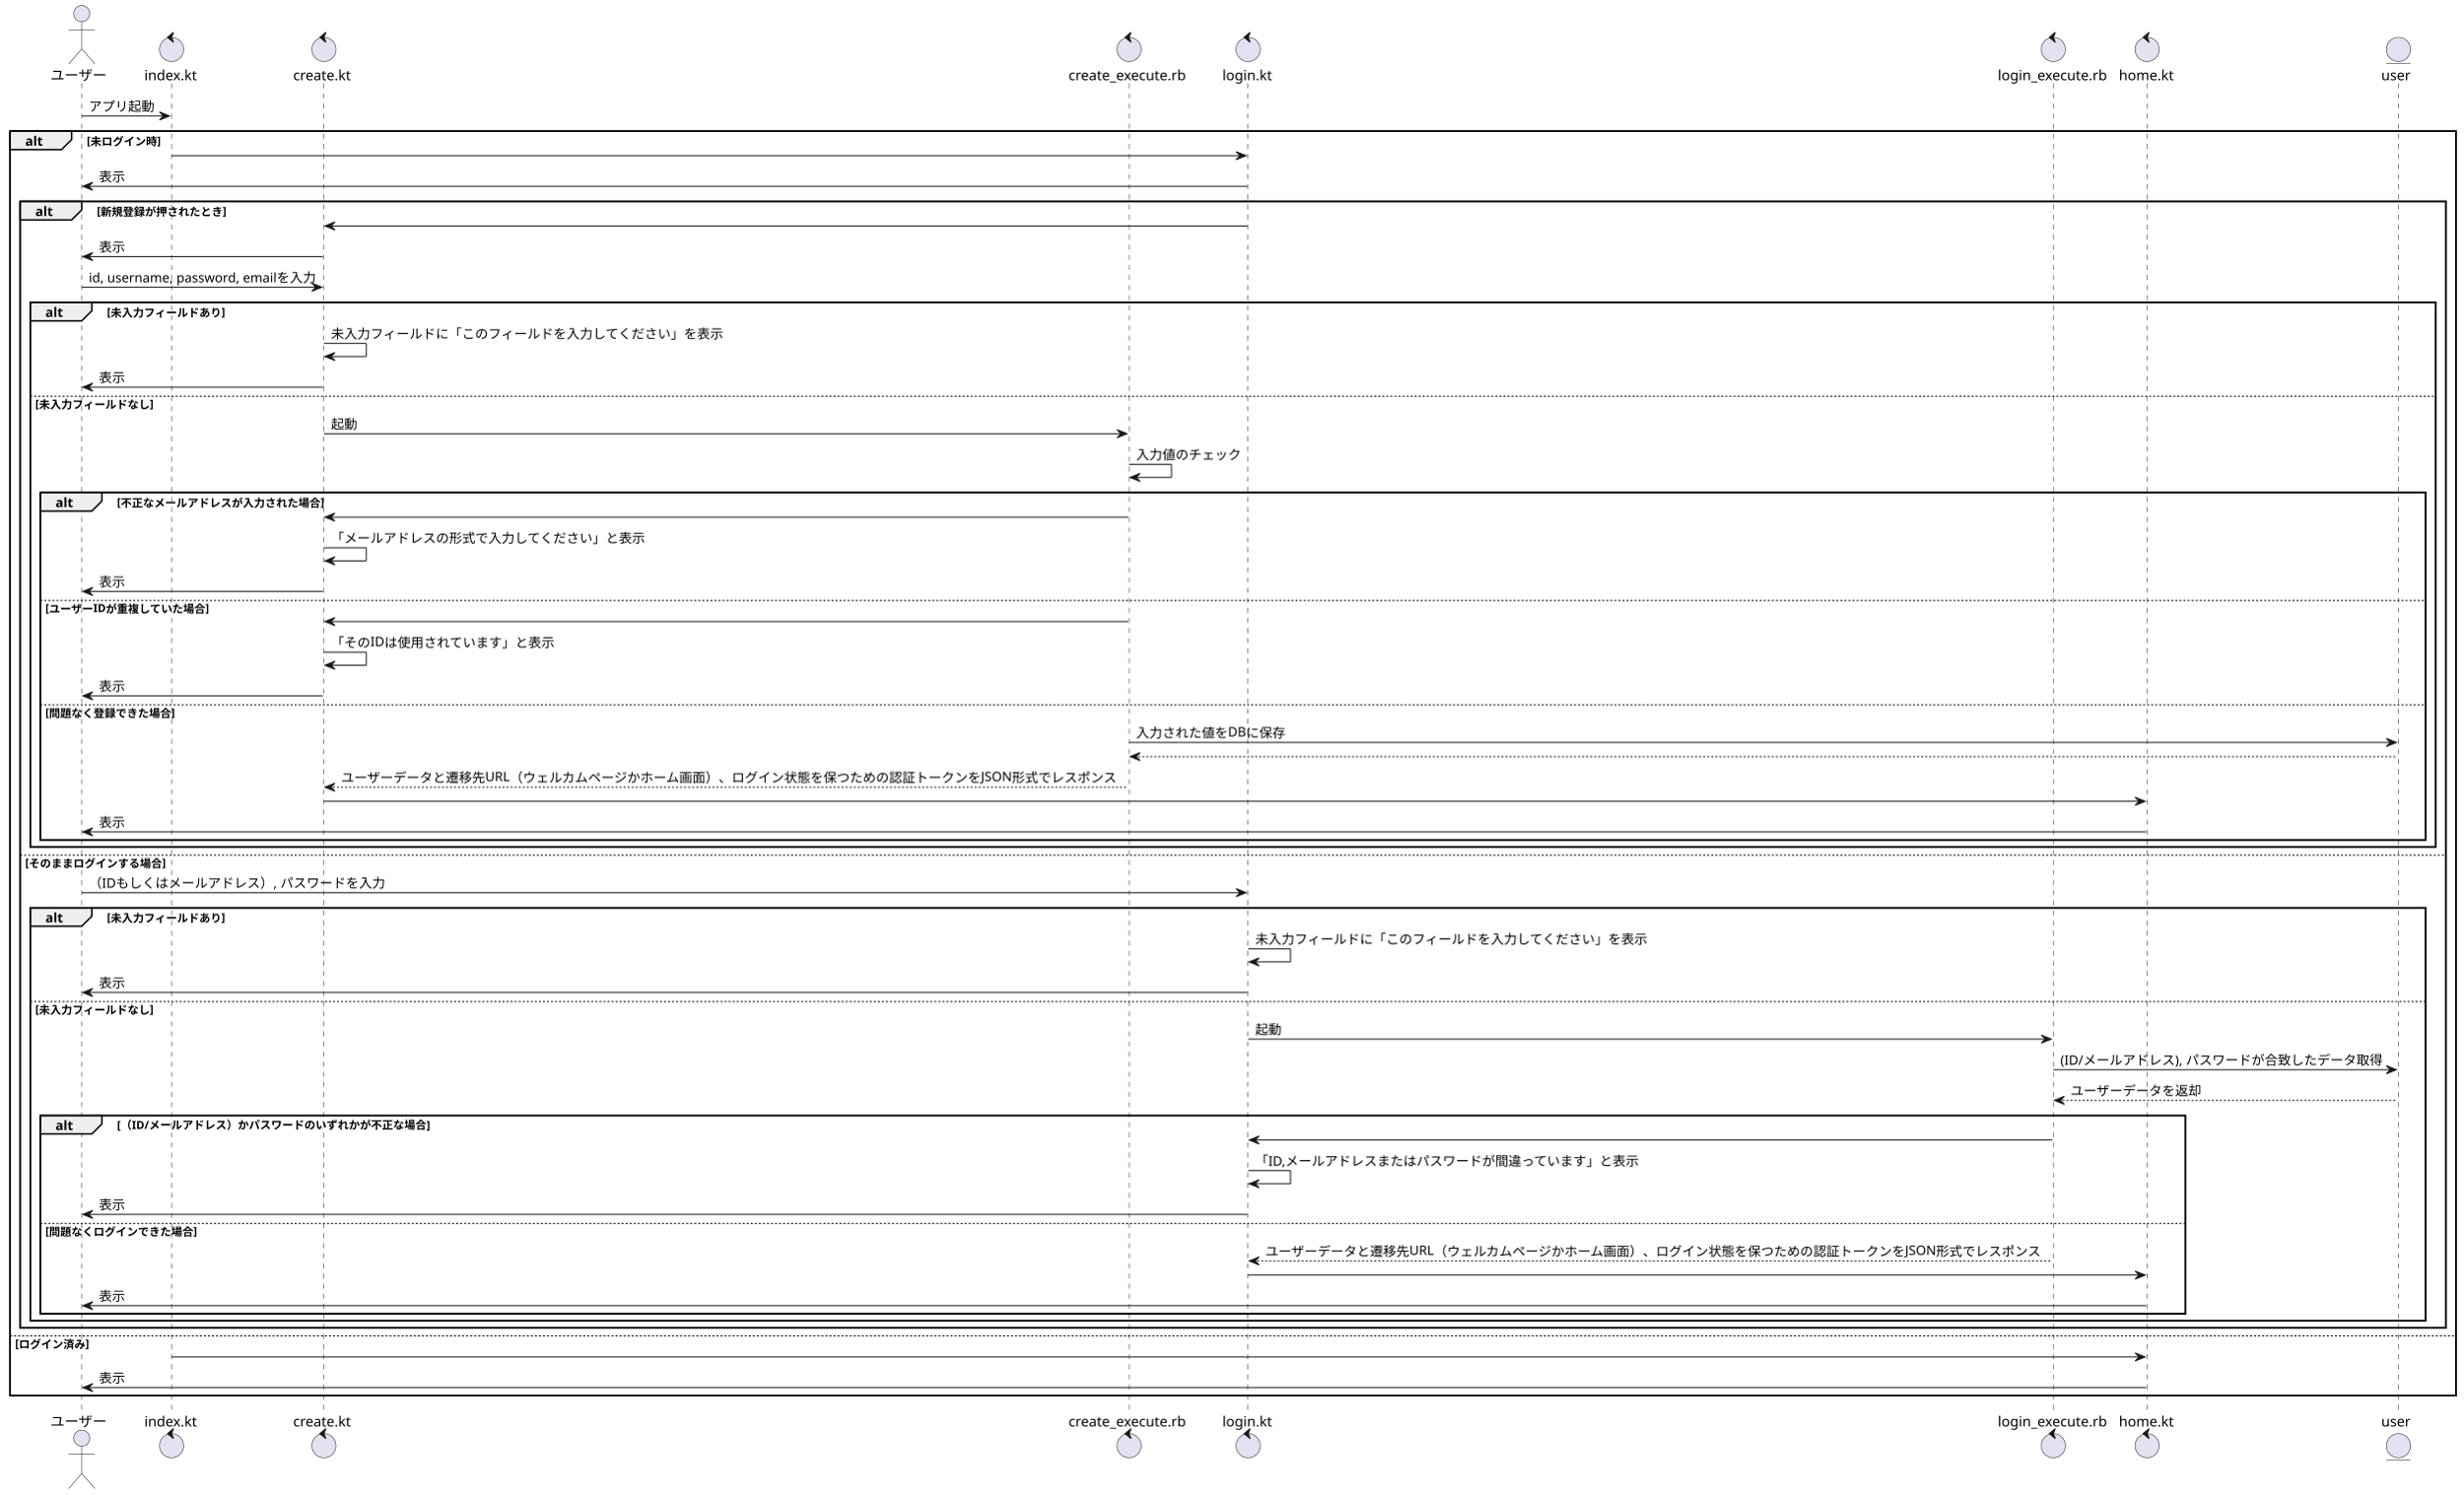
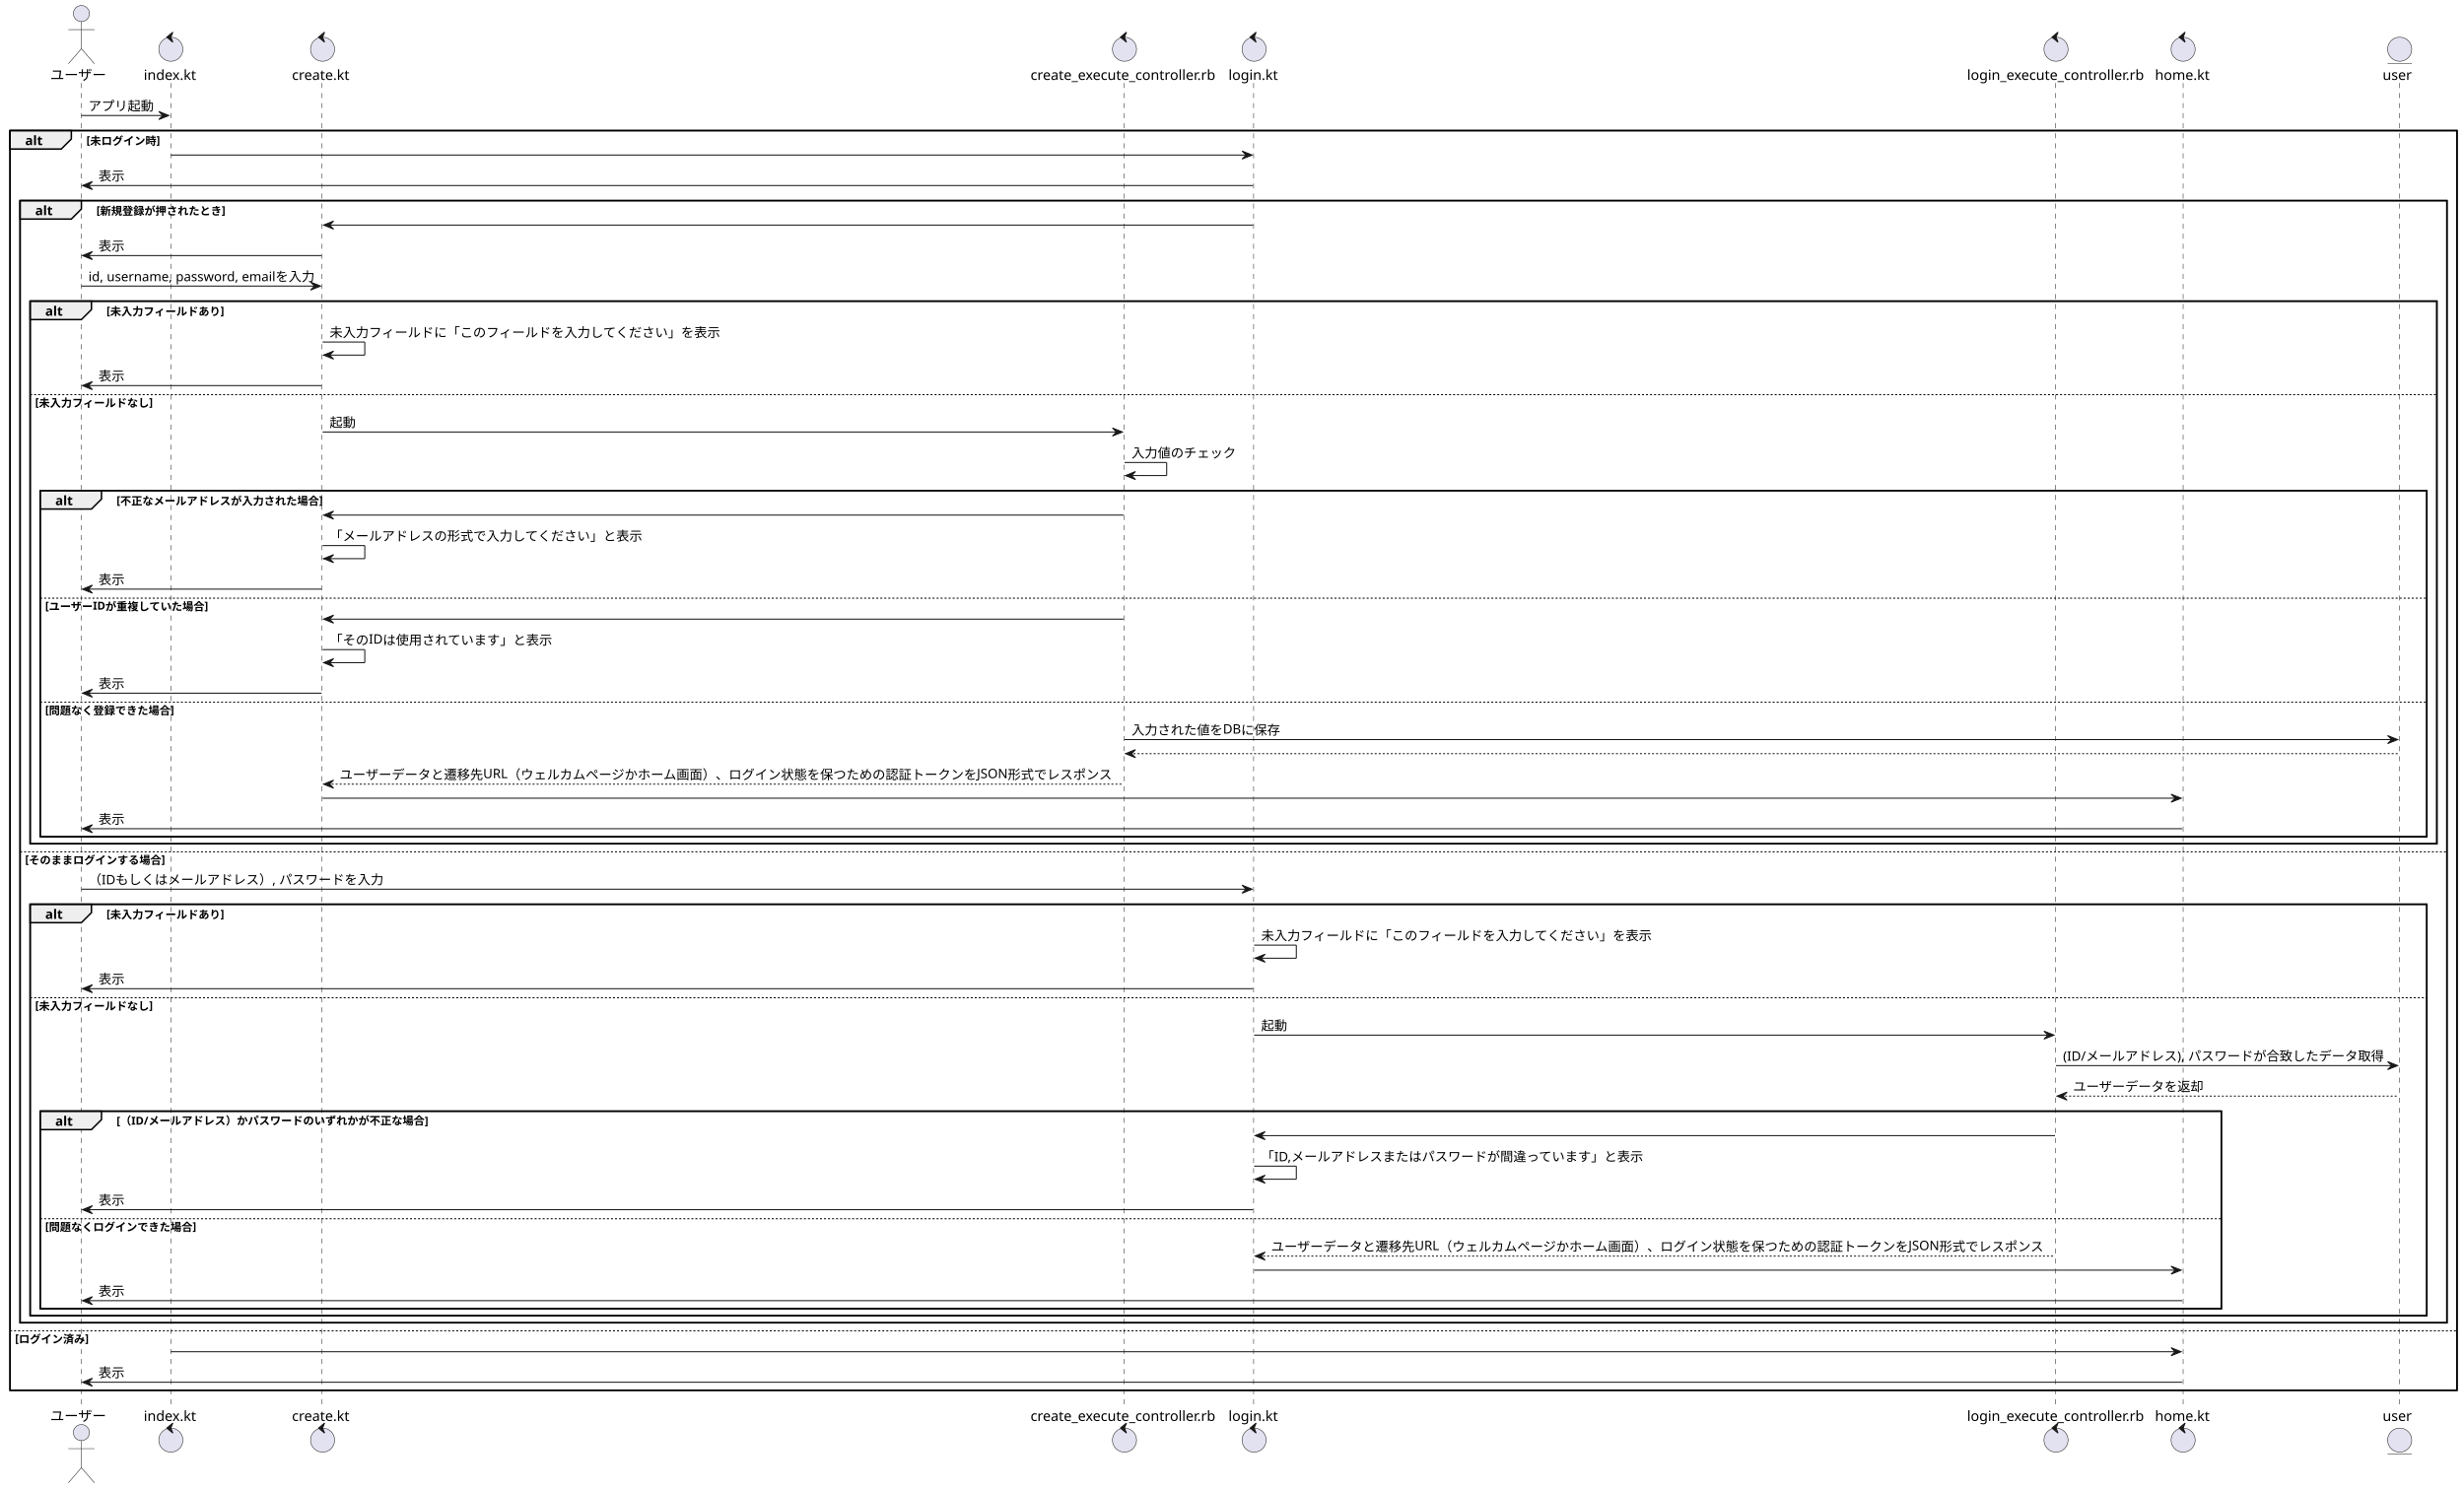
- <svg xmlns="http://www.w3.org/2000/svg" contentStyleType="text/css" height="1482px" preserveAspectRatio="none" style="width:2441px;height:1482px;background:#FFFFFF;" version="1.1" viewBox="0 0 2441 1482" width="2441px" zoomAndPan="magnify">
+ <svg xmlns="http://www.w3.org/2000/svg" contentStyleType="text/css" height="1482px" preserveAspectRatio="none" style="width:2452px;height:1482px;background:#FFFFFF;" version="1.1" viewBox="0 0 2452 1482" width="2452px" zoomAndPan="magnify">
  <defs />
  <g>
-     <rect fill="none" height="1253.75" style="stroke:#000000;stroke-width:1.5;" width="2424" x="10" y="129.961" />
-     <rect fill="none" height="1116.859" style="stroke:#000000;stroke-width:1.5;" width="2404" x="20" y="199.664" />
-     <rect fill="none" height="540.078" style="stroke:#000000;stroke-width:1.5;" width="2384" x="30" y="299.719" />
-     <rect fill="none" height="344.484" style="stroke:#000000;stroke-width:1.5;" width="2364" x="40" y="488.312" />
-     <rect fill="none" height="409.539" style="stroke:#000000;stroke-width:1.5;" width="2374" x="30" y="899.984" />
-     <rect fill="none" height="196.594" style="stroke:#000000;stroke-width:1.5;" width="2126" x="40" y="1105.93" />
+     <rect fill="none" height="1253.75" style="stroke:#000000;stroke-width:1.5;" width="2435" x="10" y="129.961" />
+     <rect fill="none" height="1116.859" style="stroke:#000000;stroke-width:1.5;" width="2415" x="20" y="199.664" />
+     <rect fill="none" height="540.078" style="stroke:#000000;stroke-width:1.5;" width="2395" x="30" y="299.719" />
+     <rect fill="none" height="344.484" style="stroke:#000000;stroke-width:1.5;" width="2375" x="40" y="488.312" />
+     <rect fill="none" height="409.539" style="stroke:#000000;stroke-width:1.5;" width="2385" x="30" y="899.984" />
+     <rect fill="none" height="196.594" style="stroke:#000000;stroke-width:1.5;" width="2170.5" x="40" y="1105.93" />
    <line style="stroke:#181818;stroke-width:0.5;stroke-dasharray:5.0,5.0;" x1="81" x2="81" y1="82.609" y2="1400.711" />
    <line style="stroke:#181818;stroke-width:0.5;stroke-dasharray:5.0,5.0;" x1="170" x2="170" y1="82.609" y2="1400.711" />
    <line style="stroke:#181818;stroke-width:0.5;stroke-dasharray:5.0,5.0;" x1="320.5" x2="320.5" y1="82.609" y2="1400.711" />
-     <line style="stroke:#181818;stroke-width:0.5;stroke-dasharray:5.0,5.0;" x1="1119" x2="1119" y1="82.609" y2="1400.711" />
-     <line style="stroke:#181818;stroke-width:0.5;stroke-dasharray:5.0,5.0;" x1="1236.5" x2="1236.5" y1="82.609" y2="1400.711" />
-     <line style="stroke:#181818;stroke-width:0.5;stroke-dasharray:5.0,5.0;" x1="2035" x2="2035" y1="82.609" y2="1400.711" />
-     <line style="stroke:#181818;stroke-width:0.5;stroke-dasharray:5.0,5.0;" x1="2128" x2="2128" y1="82.609" y2="1400.711" />
-     <line style="stroke:#181818;stroke-width:0.5;stroke-dasharray:5.0,5.0;" x1="2377" x2="2377" y1="82.609" y2="1400.711" />
+     <line style="stroke:#181818;stroke-width:0.5;stroke-dasharray:5.0,5.0;" x1="1118.5" x2="1118.5" y1="82.609" y2="1400.711" />
+     <line style="stroke:#181818;stroke-width:0.5;stroke-dasharray:5.0,5.0;" x1="1247.5" x2="1247.5" y1="82.609" y2="1400.711" />
+     <line style="stroke:#181818;stroke-width:0.5;stroke-dasharray:5.0,5.0;" x1="2045.5" x2="2045.5" y1="82.609" y2="1400.711" />
+     <line style="stroke:#181818;stroke-width:0.5;stroke-dasharray:5.0,5.0;" x1="2172.5" x2="2172.5" y1="82.609" y2="1400.711" />
+     <line style="stroke:#181818;stroke-width:0.5;stroke-dasharray:5.0,5.0;" x1="2388" x2="2388" y1="82.609" y2="1400.711" />
    <text fill="#000000" font-family="sans-serif" font-size="14" lengthAdjust="spacing" textLength="56" x="50" y="79.533">ユーザー</text>
    <ellipse cx="81" cy="13.5" fill="#E2E2F0" rx="8" ry="8" style="stroke:#181818;stroke-width:0.5;" />
    <path d="M81,21.5 L81,48.5 M68,29.5 L94,29.5 M81,48.5 L68,63.5 M81,48.5 L94,63.5 " fill="none" style="stroke:#181818;stroke-width:0.5;" />
    <text fill="#000000" font-family="sans-serif" font-size="14" lengthAdjust="spacing" textLength="56" x="50" y="1414.244">ユーザー</text>
    <ellipse cx="81" cy="1425.82" fill="#E2E2F0" rx="8" ry="8" style="stroke:#181818;stroke-width:0.5;" />
    <path d="M81,1433.82 L81,1460.82 M68,1441.82 L94,1441.82 M81,1460.82 L68,1475.82 M81,1460.82 L94,1475.82 " fill="none" style="stroke:#181818;stroke-width:0.5;" />
    <text fill="#000000" font-family="sans-serif" font-size="14" lengthAdjust="spacing" textLength="48" x="143" y="79.533">index.kt</text>
    <ellipse cx="170" cy="49" fill="#E2E2F0" rx="12" ry="12" style="stroke:#181818;stroke-width:0.5;" />
    <polygon fill="#181818" points="166,37,172,32,170,37,172,42,166,37" style="stroke:#181818;stroke-width:1.0;" />
    <text fill="#000000" font-family="sans-serif" font-size="14" lengthAdjust="spacing" textLength="48" x="143" y="1414.244">index.kt</text>
    <ellipse cx="170" cy="1433.32" fill="#E2E2F0" rx="12" ry="12" style="stroke:#181818;stroke-width:0.5;" />
    <polygon fill="#181818" points="166,1421.32,172,1416.32,170,1421.32,172,1426.32,166,1421.32" style="stroke:#181818;stroke-width:1.0;" />
    <text fill="#000000" font-family="sans-serif" font-size="14" lengthAdjust="spacing" textLength="55" x="290.5" y="79.533">create.kt</text>
    <ellipse cx="321" cy="49" fill="#E2E2F0" rx="12" ry="12" style="stroke:#181818;stroke-width:0.5;" />
    <polygon fill="#181818" points="317,37,323,32,321,37,323,42,317,37" style="stroke:#181818;stroke-width:1.0;" />
    <text fill="#000000" font-family="sans-serif" font-size="14" lengthAdjust="spacing" textLength="55" x="290.5" y="1414.244">create.kt</text>
    <ellipse cx="321" cy="1433.32" fill="#E2E2F0" rx="12" ry="12" style="stroke:#181818;stroke-width:0.5;" />
    <polygon fill="#181818" points="317,1421.32,323,1416.32,321,1421.32,323,1426.32,317,1421.32" style="stroke:#181818;stroke-width:1.0;" />
-     <text fill="#000000" font-family="sans-serif" font-size="14" lengthAdjust="spacing" textLength="114" x="1059" y="79.533">create_execute.rb</text>
+     <text fill="#000000" font-family="sans-serif" font-size="14" lengthAdjust="spacing" textLength="181" x="1025.5" y="79.533">create_execute_controller.rb</text>
    <ellipse cx="1119" cy="49" fill="#E2E2F0" rx="12" ry="12" style="stroke:#181818;stroke-width:0.5;" />
    <polygon fill="#181818" points="1115,37,1121,32,1119,37,1121,42,1115,37" style="stroke:#181818;stroke-width:1.0;" />
-     <text fill="#000000" font-family="sans-serif" font-size="14" lengthAdjust="spacing" textLength="114" x="1059" y="1414.244">create_execute.rb</text>
+     <text fill="#000000" font-family="sans-serif" font-size="14" lengthAdjust="spacing" textLength="181" x="1025.5" y="1414.244">create_execute_controller.rb</text>
    <ellipse cx="1119" cy="1433.32" fill="#E2E2F0" rx="12" ry="12" style="stroke:#181818;stroke-width:0.5;" />
    <polygon fill="#181818" points="1115,1421.32,1121,1416.32,1119,1421.32,1121,1426.32,1115,1421.32" style="stroke:#181818;stroke-width:1.0;" />
-     <text fill="#000000" font-family="sans-serif" font-size="14" lengthAdjust="spacing" textLength="45" x="1211.5" y="79.533">login.kt</text>
-     <ellipse cx="1237" cy="49" fill="#E2E2F0" rx="12" ry="12" style="stroke:#181818;stroke-width:0.5;" />
-     <polygon fill="#181818" points="1233,37,1239,32,1237,37,1239,42,1233,37" style="stroke:#181818;stroke-width:1.0;" />
-     <text fill="#000000" font-family="sans-serif" font-size="14" lengthAdjust="spacing" textLength="45" x="1211.5" y="1414.244">login.kt</text>
-     <ellipse cx="1237" cy="1433.32" fill="#E2E2F0" rx="12" ry="12" style="stroke:#181818;stroke-width:0.5;" />
-     <polygon fill="#181818" points="1233,1421.32,1239,1416.32,1237,1421.32,1239,1426.32,1233,1421.32" style="stroke:#181818;stroke-width:1.0;" />
-     <text fill="#000000" font-family="sans-serif" font-size="14" lengthAdjust="spacing" textLength="104" x="1980" y="79.533">login_execute.rb</text>
-     <ellipse cx="2035" cy="49" fill="#E2E2F0" rx="12" ry="12" style="stroke:#181818;stroke-width:0.5;" />
-     <polygon fill="#181818" points="2031,37,2037,32,2035,37,2037,42,2031,37" style="stroke:#181818;stroke-width:1.0;" />
-     <text fill="#000000" font-family="sans-serif" font-size="14" lengthAdjust="spacing" textLength="104" x="1980" y="1414.244">login_execute.rb</text>
-     <ellipse cx="2035" cy="1433.32" fill="#E2E2F0" rx="12" ry="12" style="stroke:#181818;stroke-width:0.5;" />
-     <polygon fill="#181818" points="2031,1421.32,2037,1416.32,2035,1421.32,2037,1426.32,2031,1421.32" style="stroke:#181818;stroke-width:1.0;" />
-     <text fill="#000000" font-family="sans-serif" font-size="14" lengthAdjust="spacing" textLength="50" x="2100" y="79.533">home.kt</text>
-     <ellipse cx="2128" cy="49" fill="#E2E2F0" rx="12" ry="12" style="stroke:#181818;stroke-width:0.5;" />
-     <polygon fill="#181818" points="2124,37,2130,32,2128,37,2130,42,2124,37" style="stroke:#181818;stroke-width:1.0;" />
-     <text fill="#000000" font-family="sans-serif" font-size="14" lengthAdjust="spacing" textLength="50" x="2100" y="1414.244">home.kt</text>
-     <ellipse cx="2128" cy="1433.32" fill="#E2E2F0" rx="12" ry="12" style="stroke:#181818;stroke-width:0.5;" />
-     <polygon fill="#181818" points="2124,1421.32,2130,1416.32,2128,1421.32,2130,1426.32,2124,1421.32" style="stroke:#181818;stroke-width:1.0;" />
-     <text fill="#000000" font-family="sans-serif" font-size="14" lengthAdjust="spacing" textLength="28" x="2360" y="79.533">user</text>
-     <ellipse cx="2377" cy="49" fill="#E2E2F0" rx="12" ry="12" style="stroke:#181818;stroke-width:0.5;" />
-     <line style="stroke:#181818;stroke-width:0.5;" x1="2365" x2="2389" y1="63" y2="63" />
-     <text fill="#000000" font-family="sans-serif" font-size="14" lengthAdjust="spacing" textLength="28" x="2360" y="1414.244">user</text>
-     <ellipse cx="2377" cy="1433.32" fill="#E2E2F0" rx="12" ry="12" style="stroke:#181818;stroke-width:0.5;" />
-     <line style="stroke:#181818;stroke-width:0.5;" x1="2365" x2="2389" y1="1447.32" y2="1447.32" />
+     <text fill="#000000" font-family="sans-serif" font-size="14" lengthAdjust="spacing" textLength="45" x="1222.5" y="79.533">login.kt</text>
+     <ellipse cx="1248" cy="49" fill="#E2E2F0" rx="12" ry="12" style="stroke:#181818;stroke-width:0.5;" />
+     <polygon fill="#181818" points="1244,37,1250,32,1248,37,1250,42,1244,37" style="stroke:#181818;stroke-width:1.0;" />
+     <text fill="#000000" font-family="sans-serif" font-size="14" lengthAdjust="spacing" textLength="45" x="1222.5" y="1414.244">login.kt</text>
+     <ellipse cx="1248" cy="1433.32" fill="#E2E2F0" rx="12" ry="12" style="stroke:#181818;stroke-width:0.5;" />
+     <polygon fill="#181818" points="1244,1421.32,1250,1416.32,1248,1421.32,1250,1426.32,1244,1421.32" style="stroke:#181818;stroke-width:1.0;" />
+     <text fill="#000000" font-family="sans-serif" font-size="14" lengthAdjust="spacing" textLength="171" x="1957.5" y="79.533">login_execute_controller.rb</text>
+     <ellipse cx="2046" cy="49" fill="#E2E2F0" rx="12" ry="12" style="stroke:#181818;stroke-width:0.5;" />
+     <polygon fill="#181818" points="2042,37,2048,32,2046,37,2048,42,2042,37" style="stroke:#181818;stroke-width:1.0;" />
+     <text fill="#000000" font-family="sans-serif" font-size="14" lengthAdjust="spacing" textLength="171" x="1957.5" y="1414.244">login_execute_controller.rb</text>
+     <ellipse cx="2046" cy="1433.32" fill="#E2E2F0" rx="12" ry="12" style="stroke:#181818;stroke-width:0.5;" />
+     <polygon fill="#181818" points="2042,1421.32,2048,1416.32,2046,1421.32,2048,1426.32,2042,1421.32" style="stroke:#181818;stroke-width:1.0;" />
+     <text fill="#000000" font-family="sans-serif" font-size="14" lengthAdjust="spacing" textLength="50" x="2144.5" y="79.533">home.kt</text>
+     <ellipse cx="2172.5" cy="49" fill="#E2E2F0" rx="12" ry="12" style="stroke:#181818;stroke-width:0.5;" />
+     <polygon fill="#181818" points="2168.5,37,2174.5,32,2172.5,37,2174.5,42,2168.5,37" style="stroke:#181818;stroke-width:1.0;" />
+     <text fill="#000000" font-family="sans-serif" font-size="14" lengthAdjust="spacing" textLength="50" x="2144.5" y="1414.244">home.kt</text>
+     <ellipse cx="2172.5" cy="1433.32" fill="#E2E2F0" rx="12" ry="12" style="stroke:#181818;stroke-width:0.5;" />
+     <polygon fill="#181818" points="2168.5,1421.32,2174.5,1416.32,2172.5,1421.32,2174.5,1426.32,2168.5,1421.32" style="stroke:#181818;stroke-width:1.0;" />
+     <text fill="#000000" font-family="sans-serif" font-size="14" lengthAdjust="spacing" textLength="28" x="2371" y="79.533">user</text>
+     <ellipse cx="2388" cy="49" fill="#E2E2F0" rx="12" ry="12" style="stroke:#181818;stroke-width:0.5;" />
+     <line style="stroke:#181818;stroke-width:0.5;" x1="2376" x2="2400" y1="63" y2="63" />
+     <text fill="#000000" font-family="sans-serif" font-size="14" lengthAdjust="spacing" textLength="28" x="2371" y="1414.244">user</text>
+     <ellipse cx="2388" cy="1433.32" fill="#E2E2F0" rx="12" ry="12" style="stroke:#181818;stroke-width:0.5;" />
+     <line style="stroke:#181818;stroke-width:0.5;" x1="2376" x2="2400" y1="1447.32" y2="1447.32" />
    <polygon fill="#181818" points="158,110.961,168,114.961,158,118.961,162,114.961" style="stroke:#181818;stroke-width:1.0;" />
    <line style="stroke:#181818;stroke-width:1.0;" x1="81" x2="164" y1="114.961" y2="114.961" />
    <text fill="#000000" font-family="sans-serif" font-size="13" lengthAdjust="spacing" textLength="65" x="88" y="110.105">アプリ起動</text>
    <path d="M10,129.961 L71,129.961 L71,138.312 L61,148.312 L10,148.312 L10,129.961 " fill="#EEEEEE" style="stroke:#000000;stroke-width:1.5;" />
-     <rect fill="none" height="1253.75" style="stroke:#000000;stroke-width:1.5;" width="2424" x="10" y="129.961" />
+     <rect fill="none" height="1253.75" style="stroke:#000000;stroke-width:1.5;" width="2435" x="10" y="129.961" />
    <text fill="#000000" font-family="sans-serif" font-size="13" font-weight="bold" lengthAdjust="spacing" textLength="16" x="25" y="144.456">alt</text>
    <text fill="#000000" font-family="sans-serif" font-size="11" font-weight="bold" lengthAdjust="spacing" textLength="80" x="86" y="143.38">[未ログイン時]</text>
-     <polygon fill="#181818" points="1225,150.312,1235,154.312,1225,158.312,1229,154.312" style="stroke:#181818;stroke-width:1.0;" />
-     <line style="stroke:#181818;stroke-width:1.0;" x1="170" x2="1231" y1="154.312" y2="154.312" />
+     <polygon fill="#181818" points="1236,150.312,1246,154.312,1236,158.312,1240,154.312" style="stroke:#181818;stroke-width:1.0;" />
+     <line style="stroke:#181818;stroke-width:1.0;" x1="170" x2="1242" y1="154.312" y2="154.312" />
    <polygon fill="#181818" points="92,180.664,82,184.664,92,188.664,88,184.664" style="stroke:#181818;stroke-width:1.0;" />
-     <line style="stroke:#181818;stroke-width:1.0;" x1="86" x2="1236" y1="184.664" y2="184.664" />
+     <line style="stroke:#181818;stroke-width:1.0;" x1="86" x2="1247" y1="184.664" y2="184.664" />
    <text fill="#000000" font-family="sans-serif" font-size="13" lengthAdjust="spacing" textLength="26" x="98" y="179.808">表示</text>
    <path d="M20,199.664 L81,199.664 L81,208.016 L71,218.016 L20,218.016 L20,199.664 " fill="#EEEEEE" style="stroke:#000000;stroke-width:1.5;" />
-     <rect fill="none" height="1116.859" style="stroke:#000000;stroke-width:1.5;" width="2404" x="20" y="199.664" />
+     <rect fill="none" height="1116.859" style="stroke:#000000;stroke-width:1.5;" width="2415" x="20" y="199.664" />
    <text fill="#000000" font-family="sans-serif" font-size="13" font-weight="bold" lengthAdjust="spacing" textLength="16" x="35" y="214.159">alt</text>
    <text fill="#000000" font-family="sans-serif" font-size="11" font-weight="bold" lengthAdjust="spacing" textLength="140" x="96" y="213.083">[新規登録が押されたとき]</text>
    <polygon fill="#181818" points="332,220.016,322,224.016,332,228.016,328,224.016" style="stroke:#181818;stroke-width:1.0;" />
-     <line style="stroke:#181818;stroke-width:1.0;" x1="326" x2="1236" y1="224.016" y2="224.016" />
+     <line style="stroke:#181818;stroke-width:1.0;" x1="326" x2="1247" y1="224.016" y2="224.016" />
    <polygon fill="#181818" points="92,250.367,82,254.367,92,258.367,88,254.367" style="stroke:#181818;stroke-width:1.0;" />
    <line style="stroke:#181818;stroke-width:1.0;" x1="86" x2="320" y1="254.367" y2="254.367" />
    <text fill="#000000" font-family="sans-serif" font-size="13" lengthAdjust="spacing" textLength="26" x="98" y="249.511">表示</text>
    <polygon fill="#181818" points="309,280.719,319,284.719,309,288.719,313,284.719" style="stroke:#181818;stroke-width:1.0;" />
    <line style="stroke:#181818;stroke-width:1.0;" x1="81" x2="315" y1="284.719" y2="284.719" />
    <text fill="#000000" font-family="sans-serif" font-size="13" lengthAdjust="spacing" textLength="216" x="88" y="279.862">id, username, password, emailを入力</text>
    <path d="M30,299.719 L91,299.719 L91,308.07 L81,318.07 L30,318.07 L30,299.719 " fill="#EEEEEE" style="stroke:#000000;stroke-width:1.5;" />
-     <rect fill="none" height="540.078" style="stroke:#000000;stroke-width:1.5;" width="2384" x="30" y="299.719" />
+     <rect fill="none" height="540.078" style="stroke:#000000;stroke-width:1.5;" width="2395" x="30" y="299.719" />
    <text fill="#000000" font-family="sans-serif" font-size="13" font-weight="bold" lengthAdjust="spacing" textLength="16" x="45" y="314.214">alt</text>
    <text fill="#000000" font-family="sans-serif" font-size="11" font-weight="bold" lengthAdjust="spacing" textLength="128" x="106" y="313.138">[未入力フィールドあり]</text>
    <line style="stroke:#181818;stroke-width:1.0;" x1="321" x2="363" y1="340.422" y2="340.422" />
    <line style="stroke:#181818;stroke-width:1.0;" x1="363" x2="363" y1="340.422" y2="353.422" />
    <line style="stroke:#181818;stroke-width:1.0;" x1="322" x2="363" y1="353.422" y2="353.422" />
    <polygon fill="#181818" points="332,349.422,322,353.422,332,357.422,328,353.422" style="stroke:#181818;stroke-width:1.0;" />
    <text fill="#000000" font-family="sans-serif" font-size="13" lengthAdjust="spacing" textLength="390" x="328" y="335.565">未入力フィールドに「このフィールドを入力してください」を表示</text>
    <polygon fill="#181818" points="92,379.773,82,383.773,92,387.773,88,383.773" style="stroke:#181818;stroke-width:1.0;" />
    <line style="stroke:#181818;stroke-width:1.0;" x1="86" x2="320" y1="383.773" y2="383.773" />
    <text fill="#000000" font-family="sans-serif" font-size="13" lengthAdjust="spacing" textLength="26" x="98" y="378.917">表示</text>
-     <line style="stroke:#000000;stroke-width:1.0;stroke-dasharray:2.0,2.0;" x1="30" x2="2414" y1="392.773" y2="392.773" />
+     <line style="stroke:#000000;stroke-width:1.0;stroke-dasharray:2.0,2.0;" x1="30" x2="2425" y1="392.773" y2="392.773" />
    <text fill="#000000" font-family="sans-serif" font-size="11" font-weight="bold" lengthAdjust="spacing" textLength="128" x="35" y="404.192">[未入力フィールドなし]</text>
    <polygon fill="#181818" points="1107,425.961,1117,429.961,1107,433.961,1111,429.961" style="stroke:#181818;stroke-width:1.0;" />
    <line style="stroke:#181818;stroke-width:1.0;" x1="321" x2="1113" y1="429.961" y2="429.961" />
    <text fill="#000000" font-family="sans-serif" font-size="13" lengthAdjust="spacing" textLength="26" x="328" y="425.104">起動</text>
    <line style="stroke:#181818;stroke-width:1.0;" x1="1119" x2="1161" y1="460.312" y2="460.312" />
    <line style="stroke:#181818;stroke-width:1.0;" x1="1161" x2="1161" y1="460.312" y2="473.312" />
    <line style="stroke:#181818;stroke-width:1.0;" x1="1120" x2="1161" y1="473.312" y2="473.312" />
    <polygon fill="#181818" points="1130,469.312,1120,473.312,1130,477.312,1126,473.312" style="stroke:#181818;stroke-width:1.0;" />
    <text fill="#000000" font-family="sans-serif" font-size="13" lengthAdjust="spacing" textLength="104" x="1126" y="455.456">入力値のチェック</text>
    <path d="M40,488.312 L101,488.312 L101,496.664 L91,506.664 L40,506.664 L40,488.312 " fill="#EEEEEE" style="stroke:#000000;stroke-width:1.5;" />
-     <rect fill="none" height="344.484" style="stroke:#000000;stroke-width:1.5;" width="2364" x="40" y="488.312" />
+     <rect fill="none" height="344.484" style="stroke:#000000;stroke-width:1.5;" width="2375" x="40" y="488.312" />
    <text fill="#000000" font-family="sans-serif" font-size="13" font-weight="bold" lengthAdjust="spacing" textLength="16" x="55" y="502.808">alt</text>
    <text fill="#000000" font-family="sans-serif" font-size="11" font-weight="bold" lengthAdjust="spacing" textLength="224" x="116" y="501.731">[不正なメールアドレスが入力された場合]</text>
    <polygon fill="#181818" points="332,508.664,322,512.664,332,516.664,328,512.664" style="stroke:#181818;stroke-width:1.0;" />
    <line style="stroke:#181818;stroke-width:1.0;" x1="326" x2="1118" y1="512.664" y2="512.664" />
    <line style="stroke:#181818;stroke-width:1.0;" x1="321" x2="363" y1="543.016" y2="543.016" />
    <line style="stroke:#181818;stroke-width:1.0;" x1="363" x2="363" y1="543.016" y2="556.016" />
    <line style="stroke:#181818;stroke-width:1.0;" x1="322" x2="363" y1="556.016" y2="556.016" />
    <polygon fill="#181818" points="332,552.016,322,556.016,332,560.016,328,556.016" style="stroke:#181818;stroke-width:1.0;" />
    <text fill="#000000" font-family="sans-serif" font-size="13" lengthAdjust="spacing" textLength="312" x="328" y="538.159">「メールアドレスの形式で入力してください」と表示</text>
    <polygon fill="#181818" points="92,582.367,82,586.367,92,590.367,88,586.367" style="stroke:#181818;stroke-width:1.0;" />
    <line style="stroke:#181818;stroke-width:1.0;" x1="86" x2="320" y1="586.367" y2="586.367" />
    <text fill="#000000" font-family="sans-serif" font-size="13" lengthAdjust="spacing" textLength="26" x="98" y="581.511">表示</text>
-     <line style="stroke:#000000;stroke-width:1.0;stroke-dasharray:2.0,2.0;" x1="40" x2="2404" y1="595.367" y2="595.367" />
+     <line style="stroke:#000000;stroke-width:1.0;stroke-dasharray:2.0,2.0;" x1="40" x2="2415" y1="595.367" y2="595.367" />
    <text fill="#000000" font-family="sans-serif" font-size="11" font-weight="bold" lengthAdjust="spacing" textLength="174" x="45" y="606.786">[ユーザーIDが重複していた場合]</text>
    <polygon fill="#181818" points="332,612.203,322,616.203,332,620.203,328,616.203" style="stroke:#181818;stroke-width:1.0;" />
    <line style="stroke:#181818;stroke-width:1.0;" x1="326" x2="1118" y1="616.203" y2="616.203" />
    <line style="stroke:#181818;stroke-width:1.0;" x1="321" x2="363" y1="646.555" y2="646.555" />
    <line style="stroke:#181818;stroke-width:1.0;" x1="363" x2="363" y1="646.555" y2="659.555" />
    <line style="stroke:#181818;stroke-width:1.0;" x1="322" x2="363" y1="659.555" y2="659.555" />
    <polygon fill="#181818" points="332,655.555,322,659.555,332,663.555,328,659.555" style="stroke:#181818;stroke-width:1.0;" />
    <text fill="#000000" font-family="sans-serif" font-size="13" lengthAdjust="spacing" textLength="220" x="328" y="641.698">「そのIDは使用されています」と表示</text>
    <polygon fill="#181818" points="92,685.906,82,689.906,92,693.906,88,689.906" style="stroke:#181818;stroke-width:1.0;" />
    <line style="stroke:#181818;stroke-width:1.0;" x1="86" x2="320" y1="689.906" y2="689.906" />
    <text fill="#000000" font-family="sans-serif" font-size="13" lengthAdjust="spacing" textLength="26" x="98" y="685.05">表示</text>
-     <line style="stroke:#000000;stroke-width:1.0;stroke-dasharray:2.0,2.0;" x1="40" x2="2404" y1="698.906" y2="698.906" />
+     <line style="stroke:#000000;stroke-width:1.0;stroke-dasharray:2.0,2.0;" x1="40" x2="2415" y1="698.906" y2="698.906" />
    <text fill="#000000" font-family="sans-serif" font-size="11" font-weight="bold" lengthAdjust="spacing" textLength="140" x="45" y="710.325">[問題なく登録できた場合]</text>
-     <polygon fill="#181818" points="2365,732.094,2375,736.094,2365,740.094,2369,736.094" style="stroke:#181818;stroke-width:1.0;" />
-     <line style="stroke:#181818;stroke-width:1.0;" x1="1119" x2="2371" y1="736.094" y2="736.094" />
+     <polygon fill="#181818" points="2376,732.094,2386,736.094,2376,740.094,2380,736.094" style="stroke:#181818;stroke-width:1.0;" />
+     <line style="stroke:#181818;stroke-width:1.0;" x1="1119" x2="2382" y1="736.094" y2="736.094" />
    <text fill="#000000" font-family="sans-serif" font-size="13" lengthAdjust="spacing" textLength="148" x="1126" y="731.237">入力された値をDBに保存</text>
    <polygon fill="#181818" points="1130,746.094,1120,750.094,1130,754.094,1126,750.094" style="stroke:#181818;stroke-width:1.0;" />
-     <line style="stroke:#181818;stroke-width:1.0;stroke-dasharray:2.0,2.0;" x1="1124" x2="2376" y1="750.094" y2="750.094" />
+     <line style="stroke:#181818;stroke-width:1.0;stroke-dasharray:2.0,2.0;" x1="1124" x2="2387" y1="750.094" y2="750.094" />
    <polygon fill="#181818" points="332,776.445,322,780.445,332,784.445,328,780.445" style="stroke:#181818;stroke-width:1.0;" />
    <line style="stroke:#181818;stroke-width:1.0;stroke-dasharray:2.0,2.0;" x1="326" x2="1118" y1="780.445" y2="780.445" />
    <text fill="#000000" font-family="sans-serif" font-size="13" lengthAdjust="spacing" textLength="774" x="338" y="775.589">ユーザーデータと遷移先URL（ウェルカムページかホーム画面）、ログイン状態を保つための認証トークンをJSON形式でレスポンス</text>
-     <polygon fill="#181818" points="2116,790.445,2126,794.445,2116,798.445,2120,794.445" style="stroke:#181818;stroke-width:1.0;" />
-     <line style="stroke:#181818;stroke-width:1.0;" x1="321" x2="2122" y1="794.445" y2="794.445" />
+     <polygon fill="#181818" points="2160.5,790.445,2170.5,794.445,2160.5,798.445,2164.5,794.445" style="stroke:#181818;stroke-width:1.0;" />
+     <line style="stroke:#181818;stroke-width:1.0;" x1="321" x2="2166.5" y1="794.445" y2="794.445" />
    <polygon fill="#181818" points="92,820.797,82,824.797,92,828.797,88,824.797" style="stroke:#181818;stroke-width:1.0;" />
-     <line style="stroke:#181818;stroke-width:1.0;" x1="86" x2="2127" y1="824.797" y2="824.797" />
+     <line style="stroke:#181818;stroke-width:1.0;" x1="86" x2="2171.5" y1="824.797" y2="824.797" />
    <text fill="#000000" font-family="sans-serif" font-size="13" lengthAdjust="spacing" textLength="26" x="98" y="819.94">表示</text>
-     <line style="stroke:#000000;stroke-width:1.0;stroke-dasharray:2.0,2.0;" x1="20" x2="2424" y1="847.797" y2="847.797" />
+     <line style="stroke:#000000;stroke-width:1.0;stroke-dasharray:2.0,2.0;" x1="20" x2="2435" y1="847.797" y2="847.797" />
    <text fill="#000000" font-family="sans-serif" font-size="11" font-weight="bold" lengthAdjust="spacing" textLength="152" x="25" y="859.216">[そのままログインする場合]</text>
-     <polygon fill="#181818" points="1225,880.984,1235,884.984,1225,888.984,1229,884.984" style="stroke:#181818;stroke-width:1.0;" />
-     <line style="stroke:#181818;stroke-width:1.0;" x1="81" x2="1231" y1="884.984" y2="884.984" />
+     <polygon fill="#181818" points="1236,880.984,1246,884.984,1236,888.984,1240,884.984" style="stroke:#181818;stroke-width:1.0;" />
+     <line style="stroke:#181818;stroke-width:1.0;" x1="81" x2="1242" y1="884.984" y2="884.984" />
    <text fill="#000000" font-family="sans-serif" font-size="13" lengthAdjust="spacing" textLength="293" x="88" y="880.128">（IDもしくはメールアドレス）, パスワードを入力</text>
    <path d="M30,899.984 L91,899.984 L91,908.336 L81,918.336 L30,918.336 L30,899.984 " fill="#EEEEEE" style="stroke:#000000;stroke-width:1.5;" />
-     <rect fill="none" height="409.539" style="stroke:#000000;stroke-width:1.5;" width="2374" x="30" y="899.984" />
+     <rect fill="none" height="409.539" style="stroke:#000000;stroke-width:1.5;" width="2385" x="30" y="899.984" />
    <text fill="#000000" font-family="sans-serif" font-size="13" font-weight="bold" lengthAdjust="spacing" textLength="16" x="45" y="914.48">alt</text>
    <text fill="#000000" font-family="sans-serif" font-size="11" font-weight="bold" lengthAdjust="spacing" textLength="128" x="106" y="913.403">[未入力フィールドあり]</text>
-     <line style="stroke:#181818;stroke-width:1.0;" x1="1237" x2="1279" y1="940.688" y2="940.688" />
-     <line style="stroke:#181818;stroke-width:1.0;" x1="1279" x2="1279" y1="940.688" y2="953.688" />
-     <line style="stroke:#181818;stroke-width:1.0;" x1="1238" x2="1279" y1="953.688" y2="953.688" />
-     <polygon fill="#181818" points="1248,949.688,1238,953.688,1248,957.688,1244,953.688" style="stroke:#181818;stroke-width:1.0;" />
-     <text fill="#000000" font-family="sans-serif" font-size="13" lengthAdjust="spacing" textLength="390" x="1244" y="935.831">未入力フィールドに「このフィールドを入力してください」を表示</text>
+     <line style="stroke:#181818;stroke-width:1.0;" x1="1248" x2="1290" y1="940.688" y2="940.688" />
+     <line style="stroke:#181818;stroke-width:1.0;" x1="1290" x2="1290" y1="940.688" y2="953.688" />
+     <line style="stroke:#181818;stroke-width:1.0;" x1="1249" x2="1290" y1="953.688" y2="953.688" />
+     <polygon fill="#181818" points="1259,949.688,1249,953.688,1259,957.688,1255,953.688" style="stroke:#181818;stroke-width:1.0;" />
+     <text fill="#000000" font-family="sans-serif" font-size="13" lengthAdjust="spacing" textLength="390" x="1255" y="935.831">未入力フィールドに「このフィールドを入力してください」を表示</text>
    <polygon fill="#181818" points="92,980.039,82,984.039,92,988.039,88,984.039" style="stroke:#181818;stroke-width:1.0;" />
-     <line style="stroke:#181818;stroke-width:1.0;" x1="86" x2="1236" y1="984.039" y2="984.039" />
+     <line style="stroke:#181818;stroke-width:1.0;" x1="86" x2="1247" y1="984.039" y2="984.039" />
    <text fill="#000000" font-family="sans-serif" font-size="13" lengthAdjust="spacing" textLength="26" x="98" y="979.183">表示</text>
-     <line style="stroke:#000000;stroke-width:1.0;stroke-dasharray:2.0,2.0;" x1="30" x2="2404" y1="993.039" y2="993.039" />
+     <line style="stroke:#000000;stroke-width:1.0;stroke-dasharray:2.0,2.0;" x1="30" x2="2415" y1="993.039" y2="993.039" />
    <text fill="#000000" font-family="sans-serif" font-size="11" font-weight="bold" lengthAdjust="spacing" textLength="128" x="35" y="1004.458">[未入力フィールドなし]</text>
-     <polygon fill="#181818" points="2023,1026.227,2033,1030.227,2023,1034.227,2027,1030.227" style="stroke:#181818;stroke-width:1.0;" />
-     <line style="stroke:#181818;stroke-width:1.0;" x1="1237" x2="2029" y1="1030.227" y2="1030.227" />
-     <text fill="#000000" font-family="sans-serif" font-size="13" lengthAdjust="spacing" textLength="26" x="1244" y="1025.37">起動</text>
-     <polygon fill="#181818" points="2365,1056.578,2375,1060.578,2365,1064.578,2369,1060.578" style="stroke:#181818;stroke-width:1.0;" />
-     <line style="stroke:#181818;stroke-width:1.0;" x1="2035" x2="2371" y1="1060.578" y2="1060.578" />
-     <text fill="#000000" font-family="sans-serif" font-size="13" lengthAdjust="spacing" textLength="318" x="2042" y="1055.722">(ID/メールアドレス), パスワードが合致したデータ取得</text>
-     <polygon fill="#181818" points="2046,1086.93,2036,1090.93,2046,1094.93,2042,1090.93" style="stroke:#181818;stroke-width:1.0;" />
-     <line style="stroke:#181818;stroke-width:1.0;stroke-dasharray:2.0,2.0;" x1="2040" x2="2376" y1="1090.93" y2="1090.93" />
-     <text fill="#000000" font-family="sans-serif" font-size="13" lengthAdjust="spacing" textLength="130" x="2052" y="1086.073">ユーザーデータを返却</text>
+     <polygon fill="#181818" points="2034,1026.227,2044,1030.227,2034,1034.227,2038,1030.227" style="stroke:#181818;stroke-width:1.0;" />
+     <line style="stroke:#181818;stroke-width:1.0;" x1="1248" x2="2040" y1="1030.227" y2="1030.227" />
+     <text fill="#000000" font-family="sans-serif" font-size="13" lengthAdjust="spacing" textLength="26" x="1255" y="1025.37">起動</text>
+     <polygon fill="#181818" points="2376,1056.578,2386,1060.578,2376,1064.578,2380,1060.578" style="stroke:#181818;stroke-width:1.0;" />
+     <line style="stroke:#181818;stroke-width:1.0;" x1="2046" x2="2382" y1="1060.578" y2="1060.578" />
+     <text fill="#000000" font-family="sans-serif" font-size="13" lengthAdjust="spacing" textLength="318" x="2053" y="1055.722">(ID/メールアドレス), パスワードが合致したデータ取得</text>
+     <polygon fill="#181818" points="2057,1086.93,2047,1090.93,2057,1094.93,2053,1090.93" style="stroke:#181818;stroke-width:1.0;" />
+     <line style="stroke:#181818;stroke-width:1.0;stroke-dasharray:2.0,2.0;" x1="2051" x2="2387" y1="1090.93" y2="1090.93" />
+     <text fill="#000000" font-family="sans-serif" font-size="13" lengthAdjust="spacing" textLength="130" x="2063" y="1086.073">ユーザーデータを返却</text>
    <path d="M40,1105.93 L101,1105.93 L101,1114.281 L91,1124.281 L40,1124.281 L40,1105.93 " fill="#EEEEEE" style="stroke:#000000;stroke-width:1.5;" />
-     <rect fill="none" height="196.594" style="stroke:#000000;stroke-width:1.5;" width="2126" x="40" y="1105.93" />
+     <rect fill="none" height="196.594" style="stroke:#000000;stroke-width:1.5;" width="2170.5" x="40" y="1105.93" />
    <text fill="#000000" font-family="sans-serif" font-size="13" font-weight="bold" lengthAdjust="spacing" textLength="16" x="55" y="1120.425">alt</text>
    <text fill="#000000" font-family="sans-serif" font-size="11" font-weight="bold" lengthAdjust="spacing" textLength="333" x="116" y="1119.349">[（ID/メールアドレス）かパスワードのいずれかが不正な場合]</text>
-     <polygon fill="#181818" points="1248,1126.281,1238,1130.281,1248,1134.281,1244,1130.281" style="stroke:#181818;stroke-width:1.0;" />
-     <line style="stroke:#181818;stroke-width:1.0;" x1="1242" x2="2034" y1="1130.281" y2="1130.281" />
-     <line style="stroke:#181818;stroke-width:1.0;" x1="1237" x2="1279" y1="1160.633" y2="1160.633" />
-     <line style="stroke:#181818;stroke-width:1.0;" x1="1279" x2="1279" y1="1160.633" y2="1173.633" />
-     <line style="stroke:#181818;stroke-width:1.0;" x1="1238" x2="1279" y1="1173.633" y2="1173.633" />
-     <polygon fill="#181818" points="1248,1169.633,1238,1173.633,1248,1177.633,1244,1173.633" style="stroke:#181818;stroke-width:1.0;" />
-     <text fill="#000000" font-family="sans-serif" font-size="13" lengthAdjust="spacing" textLength="380" x="1244" y="1155.776">「ID,メールアドレスまたはパスワードが間違っています」と表示</text>
+     <polygon fill="#181818" points="1259,1126.281,1249,1130.281,1259,1134.281,1255,1130.281" style="stroke:#181818;stroke-width:1.0;" />
+     <line style="stroke:#181818;stroke-width:1.0;" x1="1253" x2="2045" y1="1130.281" y2="1130.281" />
+     <line style="stroke:#181818;stroke-width:1.0;" x1="1248" x2="1290" y1="1160.633" y2="1160.633" />
+     <line style="stroke:#181818;stroke-width:1.0;" x1="1290" x2="1290" y1="1160.633" y2="1173.633" />
+     <line style="stroke:#181818;stroke-width:1.0;" x1="1249" x2="1290" y1="1173.633" y2="1173.633" />
+     <polygon fill="#181818" points="1259,1169.633,1249,1173.633,1259,1177.633,1255,1173.633" style="stroke:#181818;stroke-width:1.0;" />
+     <text fill="#000000" font-family="sans-serif" font-size="13" lengthAdjust="spacing" textLength="380" x="1255" y="1155.776">「ID,メールアドレスまたはパスワードが間違っています」と表示</text>
    <polygon fill="#181818" points="92,1199.984,82,1203.984,92,1207.984,88,1203.984" style="stroke:#181818;stroke-width:1.0;" />
-     <line style="stroke:#181818;stroke-width:1.0;" x1="86" x2="1236" y1="1203.984" y2="1203.984" />
+     <line style="stroke:#181818;stroke-width:1.0;" x1="86" x2="1247" y1="1203.984" y2="1203.984" />
    <text fill="#000000" font-family="sans-serif" font-size="13" lengthAdjust="spacing" textLength="26" x="98" y="1199.128">表示</text>
-     <line style="stroke:#000000;stroke-width:1.0;stroke-dasharray:2.0,2.0;" x1="40" x2="2166" y1="1212.984" y2="1212.984" />
+     <line style="stroke:#000000;stroke-width:1.0;stroke-dasharray:2.0,2.0;" x1="40" x2="2210.5" y1="1212.984" y2="1212.984" />
    <text fill="#000000" font-family="sans-serif" font-size="11" font-weight="bold" lengthAdjust="spacing" textLength="164" x="45" y="1224.403">[問題なくログインできた場合]</text>
-     <polygon fill="#181818" points="1248,1246.172,1238,1250.172,1248,1254.172,1244,1250.172" style="stroke:#181818;stroke-width:1.0;" />
-     <line style="stroke:#181818;stroke-width:1.0;stroke-dasharray:2.0,2.0;" x1="1242" x2="2034" y1="1250.172" y2="1250.172" />
-     <text fill="#000000" font-family="sans-serif" font-size="13" lengthAdjust="spacing" textLength="774" x="1254" y="1245.315">ユーザーデータと遷移先URL（ウェルカムページかホーム画面）、ログイン状態を保つための認証トークンをJSON形式でレスポンス</text>
-     <polygon fill="#181818" points="2116,1260.172,2126,1264.172,2116,1268.172,2120,1264.172" style="stroke:#181818;stroke-width:1.0;" />
-     <line style="stroke:#181818;stroke-width:1.0;" x1="1237" x2="2122" y1="1264.172" y2="1264.172" />
+     <polygon fill="#181818" points="1259,1246.172,1249,1250.172,1259,1254.172,1255,1250.172" style="stroke:#181818;stroke-width:1.0;" />
+     <line style="stroke:#181818;stroke-width:1.0;stroke-dasharray:2.0,2.0;" x1="1253" x2="2045" y1="1250.172" y2="1250.172" />
+     <text fill="#000000" font-family="sans-serif" font-size="13" lengthAdjust="spacing" textLength="774" x="1265" y="1245.315">ユーザーデータと遷移先URL（ウェルカムページかホーム画面）、ログイン状態を保つための認証トークンをJSON形式でレスポンス</text>
+     <polygon fill="#181818" points="2160.5,1260.172,2170.5,1264.172,2160.5,1268.172,2164.5,1264.172" style="stroke:#181818;stroke-width:1.0;" />
+     <line style="stroke:#181818;stroke-width:1.0;" x1="1248" x2="2166.5" y1="1264.172" y2="1264.172" />
    <polygon fill="#181818" points="92,1290.523,82,1294.523,92,1298.523,88,1294.523" style="stroke:#181818;stroke-width:1.0;" />
-     <line style="stroke:#181818;stroke-width:1.0;" x1="86" x2="2127" y1="1294.523" y2="1294.523" />
+     <line style="stroke:#181818;stroke-width:1.0;" x1="86" x2="2171.5" y1="1294.523" y2="1294.523" />
    <text fill="#000000" font-family="sans-serif" font-size="13" lengthAdjust="spacing" textLength="26" x="98" y="1289.667">表示</text>
-     <line style="stroke:#000000;stroke-width:1.0;stroke-dasharray:2.0,2.0;" x1="10" x2="2434" y1="1324.523" y2="1324.523" />
+     <line style="stroke:#000000;stroke-width:1.0;stroke-dasharray:2.0,2.0;" x1="10" x2="2445" y1="1324.523" y2="1324.523" />
    <text fill="#000000" font-family="sans-serif" font-size="11" font-weight="bold" lengthAdjust="spacing" textLength="80" x="15" y="1335.942">[ログイン済み]</text>
-     <polygon fill="#181818" points="2116,1341.359,2126,1345.359,2116,1349.359,2120,1345.359" style="stroke:#181818;stroke-width:1.0;" />
-     <line style="stroke:#181818;stroke-width:1.0;" x1="170" x2="2122" y1="1345.359" y2="1345.359" />
+     <polygon fill="#181818" points="2160.5,1341.359,2170.5,1345.359,2160.5,1349.359,2164.5,1345.359" style="stroke:#181818;stroke-width:1.0;" />
+     <line style="stroke:#181818;stroke-width:1.0;" x1="170" x2="2166.5" y1="1345.359" y2="1345.359" />
    <polygon fill="#181818" points="92,1371.711,82,1375.711,92,1379.711,88,1375.711" style="stroke:#181818;stroke-width:1.0;" />
-     <line style="stroke:#181818;stroke-width:1.0;" x1="86" x2="2127" y1="1375.711" y2="1375.711" />
+     <line style="stroke:#181818;stroke-width:1.0;" x1="86" x2="2171.5" y1="1375.711" y2="1375.711" />
    <text fill="#000000" font-family="sans-serif" font-size="13" lengthAdjust="spacing" textLength="26" x="98" y="1370.854">表示</text>
  </g>
</svg>
